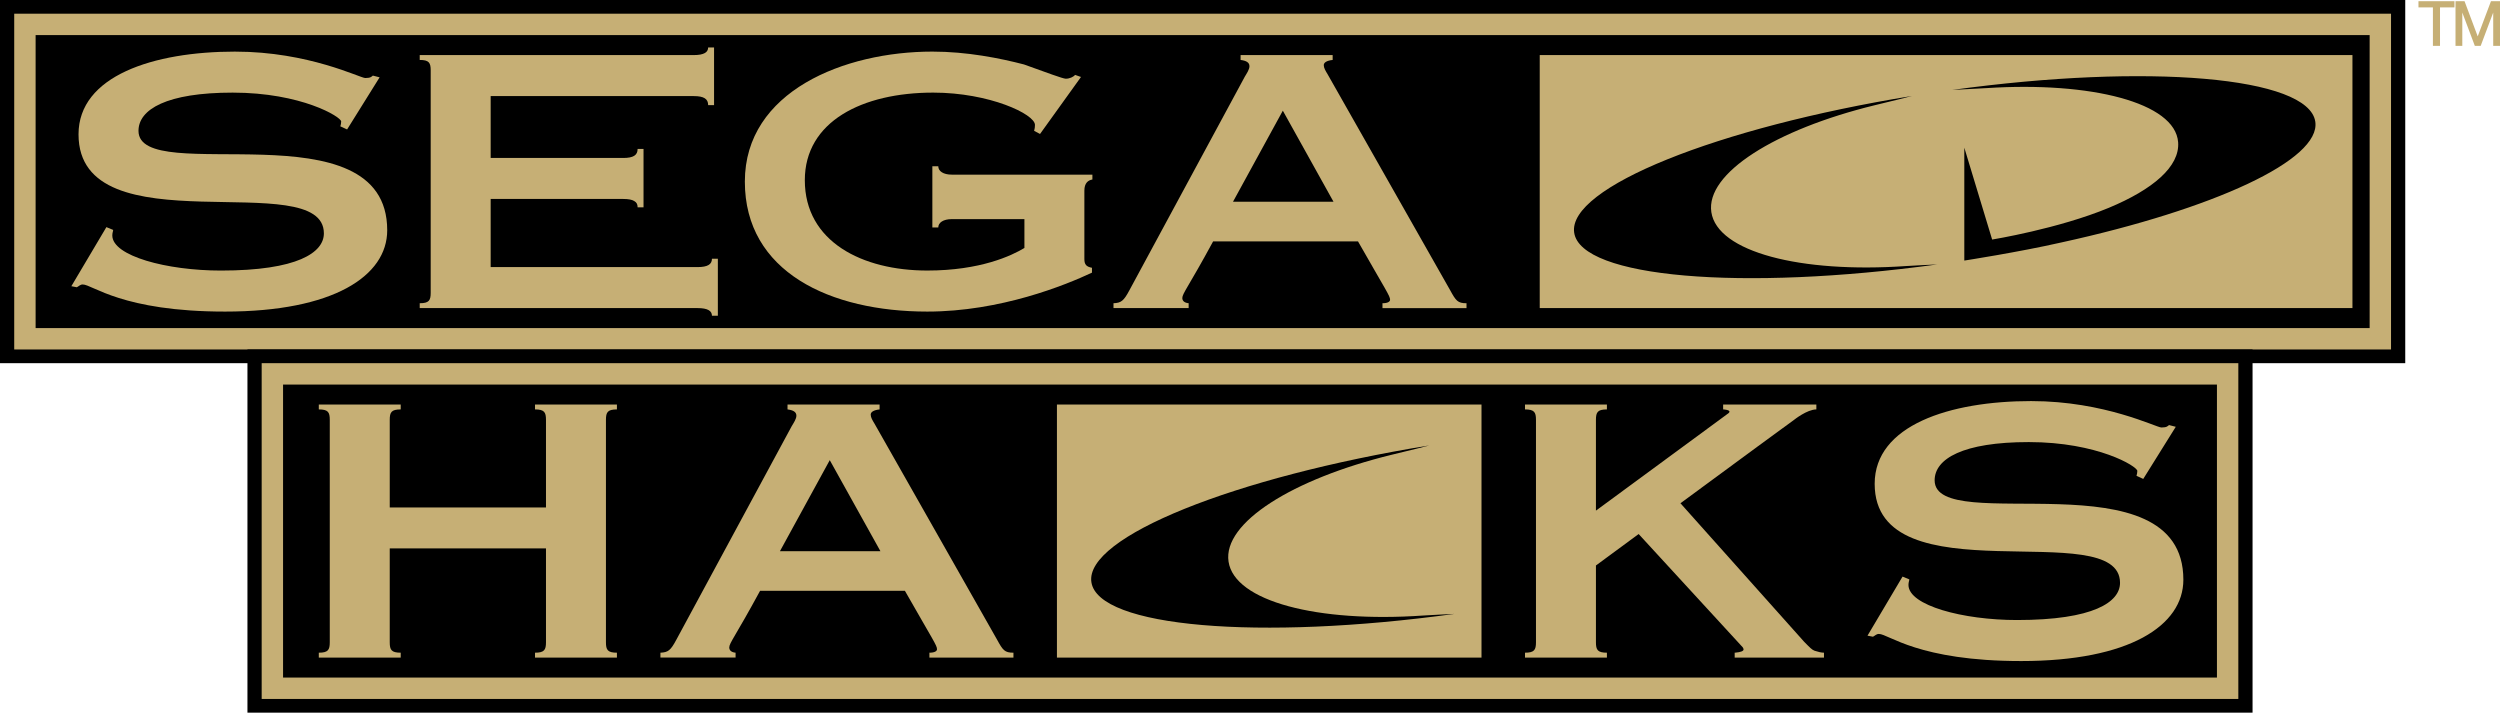
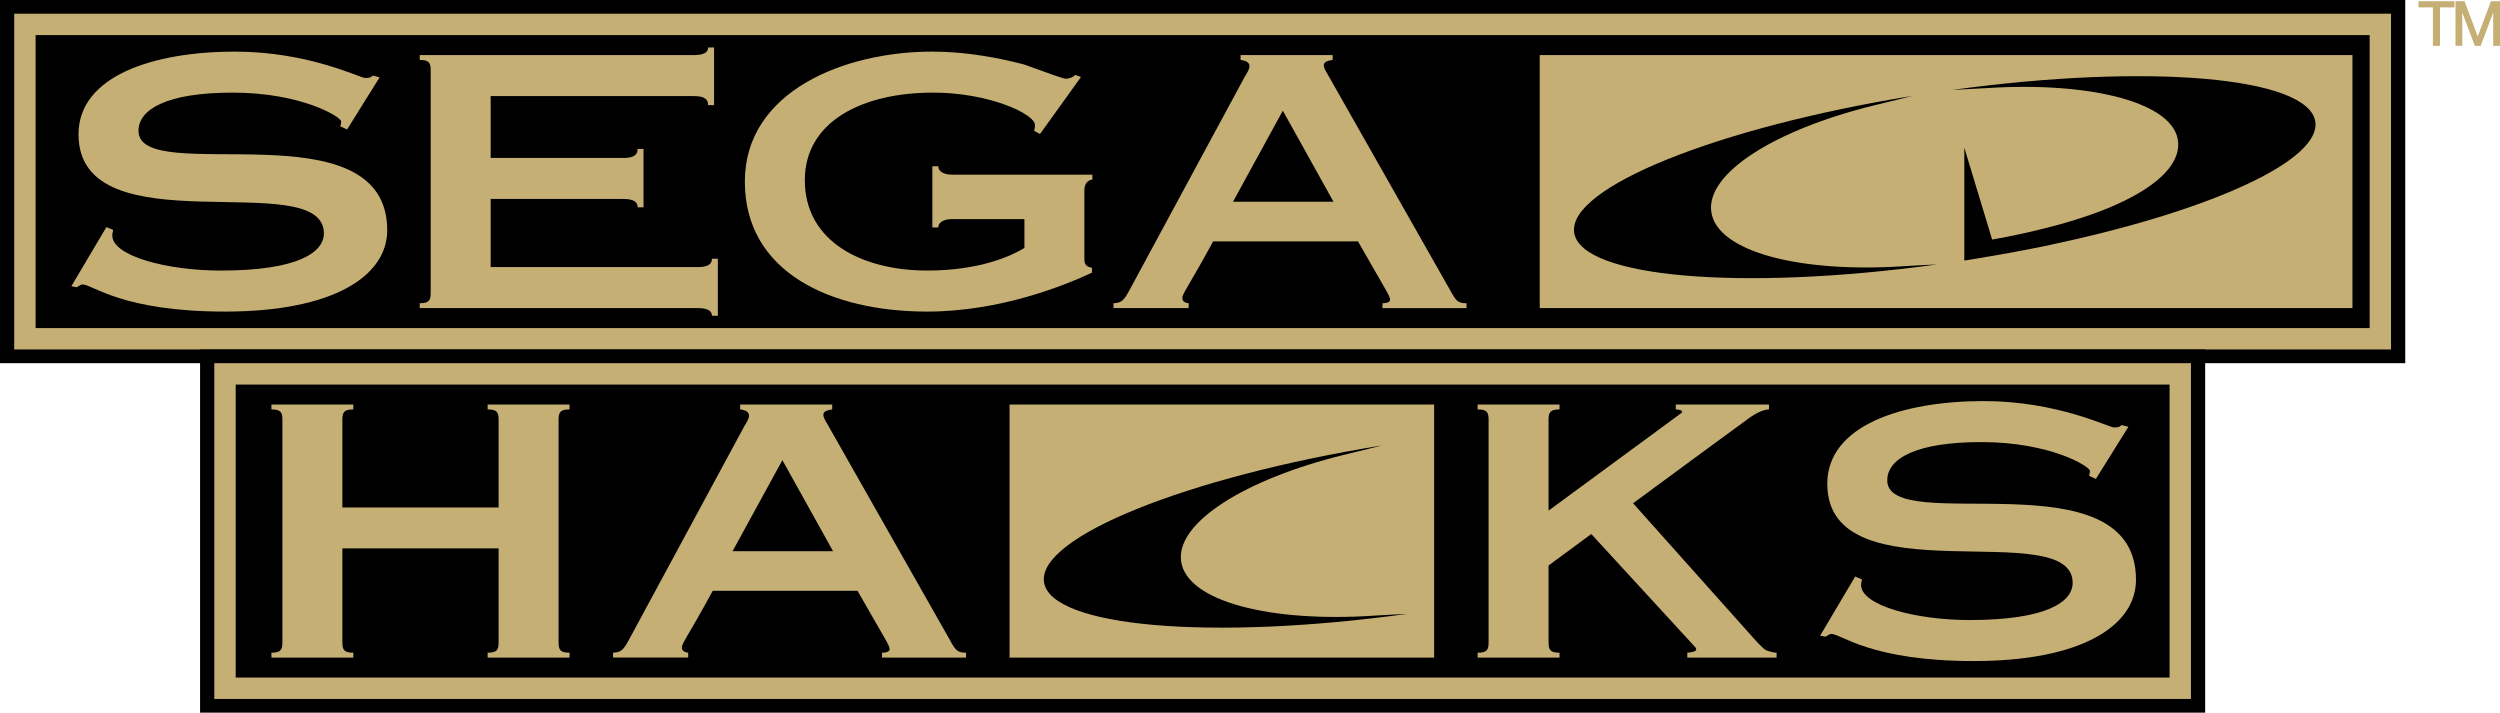
<svg xmlns="http://www.w3.org/2000/svg" version="1.2" width="574.785" height="163.849" viewBox="-2.153 -3.275 574.785 163.849" xml:space="preserve" id="svg5">
  <defs id="defs5">
        
    
        
    </defs>
  <g id="g1">
    <path d="m -2.153,-3.275 h 553 v 83.5 h -553 z" id="path1" style="display:inline" />
    <path d="m 51.921,8.59 c -18.836,0 -36.02,5.595 -36.02,19.02 0,26.526 56.41,7.11 56.41,22.77 0,4.398 -6.02,8.551 -23.691,8.551 -12.428,0 -24.953,-3.352 -24.953,-8.068 -1e-6,-0.638 0.195,-0.958 0.195,-1.279 l -1.553,-0.641 -8.059,13.586 1.262,0.24 c 0.485,-0.243 0.776,-0.641 1.359,-0.641 2.233,0 9.03,6.234 32.719,6.234 24.855,0 37.283,-8.151 37.283,-18.699 0,-28.926 -57.186,-9.751 -57.186,-22.855 0,-4.954 6.504,-8.789 21.65,-8.789 15.826,0 24.953,5.594 24.953,6.633 0,0.4 -0.096,0.799 -0.193,1.119 l 1.553,0.719 7.475,-11.986 -1.553,-0.398 c -0.292,0.24 -0.486,0.559 -1.748,0.559 -1.165,0 -13.01,-6.072 -29.904,-6.072 z" style="display:inline;fill:#c6af75" id="path19" />
    <path d="m 160.66,7.631 c 0,1.118 -0.971,1.758 -3.301,1.758 H 94.345 v 1.119 c 2.135,0 2.525,0.638 2.525,2.396 v 51.139 c 0,1.758 -0.389,2.398 -2.525,2.398 v 1.119 h 63.887 c 2.33,0 3.301,0.64 3.301,1.758 h 1.359 V 56.215 h -1.359 c 0,1.277 -0.971,1.918 -3.301,1.918 H 110.658 V 42.469 h 30.486 c 1.165,0 2.038,0.161 2.523,0.48 0.583,0.321 0.777,0.798 0.777,1.438 h 1.359 V 30.965 h -1.359 c 0,1.438 -0.971,2.078 -3.301,2.078 H 110.658 V 18.819 h 46.701 c 2.33,0 3.301,0.64 3.301,2.078 h 1.359 V 7.631 Z" style="display:inline;fill:#c6af75" id="path17" />
    <path d="m 212.206,8.588 c -20.195,0 -43.107,9.111 -43.107,29.887 0,20.774 19.612,29.887 41.943,29.887 16.797,0 31.748,-6.075 37.865,-8.951 v -1.119 c -1.262,-0.24 -1.748,-0.719 -1.748,-1.998 V 40.553 c 0,-1.758 0.875,-2.397 1.846,-2.557 v -1.119 h -32.33 c -1.942,0 -3.107,-0.8 -3.107,-1.918 h -1.359 v 14.062 h 1.359 c 0,-1.117 1.165,-1.916 3.107,-1.916 h 16.699 v 6.631 c -2.913,1.756 -10.098,5.191 -22.332,5.191 -14.952,0 -28.156,-6.628 -28.156,-20.771 0,-13.505 13.205,-20.139 29.516,-20.139 12.913,0 23.398,4.954 23.398,7.432 9.6e-4,0.46 -0.064,0.916 -0.193,1.357 l 1.359,0.721 9.416,-13.105 -1.357,-0.479 c -0.388,0.479 -1.263,0.879 -2.137,0.879 -0.68,0 -4.465,-1.439 -9.611,-3.277 -5.534,-1.439 -13.108,-2.957 -21.07,-2.957 z" style="display:inline;fill:#c6af75" id="path18" />
    <path d="m 283.076,9.389 v 1.121 c 1.265,0.159 2.039,0.558 2.039,1.438 0,0.718 -0.582,1.597 -1.066,2.396 l -26.506,49.062 c -1.359,2.558 -1.941,2.957 -3.689,3.037 v 1.117 h 17.279 v -1.119 c -0.874,-0.078 -1.457,-0.478 -1.457,-1.197 0,-1.039 1.457,-2.638 7.088,-13.025 h 33.303 c 6.506,11.428 7.379,12.547 7.379,13.426 0,0.399 -0.484,0.799 -1.748,0.799 v 1.119 h 19.32 V 66.444 c -2.037,0 -2.428,-0.559 -3.785,-3.037 L 303.076,13.786 c -0.485,-0.8 -0.875,-1.439 -0.875,-2.078 0,-0.56 0.584,-1.039 2.041,-1.199 V 9.389 Z m 9.711,12.783 11.652,20.938 h -23.109 z" style="display:inline;fill:#c6af75" id="path20" />
    <path fill="#c6af75" d="M 547.578,77.074 H 1.117 V -0.125 h 546.46 V 77.074 Z M 6.034,72.157 H 542.661 V 4.792 H 6.034 Z" id="path3" style="display:inline" />
    <path fill="#c6af75" d="M 351.853,9.389 V 67.56 H 538.708 V 9.389 Z m 7.922,40.836 c -1.555,-10.357 32.85,-24.163 77.67,-31.438 -1.012,0.261 -2.969,0.762 -2.969,0.762 l -5.623,1.374 C 405.99,26.51 389.972,36.575 391.308,45.5 c 1.369,9.137 20.469,14.083 44.766,12.393 1.35,-0.096 6.139,-0.326 7.182,-0.373 -44.989,6.179 -81.93,3.064 -83.481,-7.295 z m 112.039,2.237 c -9.932,2.257 -22.346,4.173 -22.346,4.173 V 30.676 l 6.4,21.124 c 0,0 15.242,-2.474 26.844,-7.304 10.084,-4.199 16.34,-9.466 15.918,-15.077 -0.684,-9.115 -20.068,-13.978 -44,-12.439 -1.596,0.103 -6.895,0.375 -7.936,0.421 44.98,-6.181 81.916,-3.064 83.471,7.293 1.321,8.81 -23.371,20.109 -58.351,27.768 z" id="path4" style="display:inline" />
    <path d="m 553.886,-1.576 h 3.321 v 8.848 h 1.632 v -8.848 h 3.323 V -3 h -8.276 z M 570.556,-3 567.509,5.09 564.478,-3 h -2.074 V 7.272 h 1.56 V -0.4 l 2.881,7.672 h 1.346 l 2.879,-7.669 v 7.669 h 1.562 V -3 Z" id="path5" style="fill:#c6af75" />
  </g>
-   <g id="g23" transform="translate(56.8925,-15.46912)" style="display:inline">
+   <g id="g23" transform="translate(46.0005,-15.46912)" style="display:inline">
    <path d="m -2.153,92.543 h 461 v 83.5 h -461 z" id="path21" style="display:inline" />
    <path fill="#c6af75" d="M 455.578,172.892 H 1.117 V 95.693 h 454.46 v 77.199 z m -449.544,-4.917 h 444.627 v -67.365 H 6.034 Z" id="path22" style="display:inline" />
    <path id="path1-9" style="display:inline;fill:#c6af75;stroke-width:1.24" d="m 14.251,105.206 v 1.119 c 2.135,0 2.523,0.638 2.523,2.396 v 51.139 c 0,1.758 -0.387,2.398 -2.523,2.398 v 1.121 h 2.523 13.787 2.523 v -1.121 c -2.136,0 -2.523,-0.64 -2.523,-2.398 v -21.574 h 35.922 v 21.574 c 0,1.758 -0.387,2.398 -2.523,2.398 v 1.121 h 2.523 13.787 2.523 v -1.121 c -2.136,0 -2.523,-0.64 -2.523,-2.398 v -51.139 c 0,-1.758 0.388,-2.396 2.523,-2.396 v -1.119 h -2.523 -13.787 -2.523 v 1.119 c 2.135,0 2.523,0.638 2.523,2.396 v 20.139 H 30.562 v -20.139 c 0,-1.758 0.388,-2.396 2.523,-2.396 v -1.119 h -2.523 -13.787 z" />
    <path d="m 122.017,105.207 v 1.119 c 1.265,0.159 2.039,0.558 2.039,1.438 0,0.718 -0.582,1.597 -1.066,2.396 l -26.506,49.062 c -1.359,2.558 -1.941,2.957 -3.689,3.037 v 1.117 h 17.279 v -1.119 c -0.874,-0.078 -1.455,-0.478 -1.455,-1.197 0,-1.039 1.455,-2.638 7.086,-13.025 h 33.303 c 6.506,11.428 7.379,12.547 7.379,13.426 0,0.399 -0.484,0.799 -1.748,0.799 v 1.119 h 19.32 v -1.119 c -2.037,0 -2.428,-0.559 -3.785,-3.037 l -28.156,-49.621 c -0.485,-0.8 -0.875,-1.439 -0.875,-2.078 0,-0.56 0.584,-1.037 2.041,-1.197 v -1.119 z m 9.711,12.783 11.652,20.936 h -23.109 z" style="display:inline;fill:#c6af75" id="path9" />
    <path fill="#c6af75" d="m 183.958,105.208 v 58.171 h 97.615 v -58.171 z m 7.922,40.836 c -1.555,-10.357 32.85,-24.163 77.67,-31.438 -1.012,0.261 -2.969,0.762 -2.969,0.762 l -5.623,1.374 c -22.863,5.587 -38.881,15.652 -37.545,24.577 1.369,9.137 20.469,14.083 44.766,12.393 1.35,-0.096 6.139,-0.326 7.182,-0.373 -44.989,6.179 -81.93,3.064 -83.481,-7.295 z" id="path4-4" style="display:inline" />
    <path id="path16" style="display:inline;fill:#c6af75;stroke-width:1.24" d="m 291.573,105.206 v 1.119 c 2.135,0 2.523,0.638 2.523,2.396 v 51.139 c 0,1.758 -0.387,2.398 -2.523,2.398 v 1.121 h 2.523 13.787 2.523 v -1.121 c -2.136,0 -2.523,-0.64 -2.523,-2.398 v -17.656 c 0.594,-0.437 6.232,-4.587 9.82,-7.229 l 23.943,26.061 c 0.103,0.164 0.178,0.323 0.178,0.48 0,0.339 -0.565,0.627 -1.922,0.736 -0.044,6e-4 -0.075,0.006 -0.121,0.006 v 1.121 h 2.523 1.576 9.812 2.523 1.576 2.322 0.201 v -1.121 c -0.592,0 -1.367,-0.187 -2.174,-0.453 -0.598,-0.239 -0.958,-0.602 -2.406,-2.08 l -28.422,-31.826 c 12.849,-9.456 26.025,-19.145 26.125,-19.178 0,0 2.988,-2.396 5.123,-2.396 v -1.119 h -2.523 -0.076 -2.523 -13.711 -0.076 -2.523 v 0.611 0.5 c 0.108,0.01 0.223,0.019 0.32,0.031 0.084,0.009 0.169,0.023 0.254,0.037 0.005,7.7e-4 0.009,10e-4 0.014,0.002 0.068,0.012 0.132,0.024 0.193,0.037 0.006,0.001 0.012,0.003 0.018,0.004 0.03,0.007 0.06,0.014 0.09,0.021 0.02,0.005 0.041,0.01 0.06,0.016 0.327,0.091 0.508,0.216 0.508,0.387 0,0.101 -0.084,0.21 -0.195,0.322 l -30.508,22.42 v -20.873 c 0,-1.758 0.388,-2.396 2.523,-2.396 v -1.119 h -2.523 -13.787 z m 64.574,1.246 c -0.164,0.042 -0.284,0.09 -0.361,0.141 0.077,-0.051 0.197,-0.098 0.361,-0.141 z m -44.928,21.525 c 0.29,0.054 0.784,0.069 1.434,0.045 -0.649,0.024 -1.144,0.009 -1.434,-0.045 z" />
    <path d="m 407.989,104.407 c -18.836,0 -36.021,5.595 -36.021,19.02 0,26.526 56.41,7.11 56.41,22.77 0,4.398 -6.02,8.551 -23.691,8.551 -12.428,0 -24.951,-3.352 -24.951,-8.068 0,-0.638 0.193,-0.958 0.193,-1.279 l -1.553,-0.641 -8.059,13.586 1.262,0.24 c 0.485,-0.243 0.776,-0.641 1.359,-0.641 2.233,0 9.03,6.234 32.719,6.234 24.855,0 37.283,-8.151 37.283,-18.699 0,-28.926 -57.186,-9.75 -57.186,-22.854 0,-4.954 6.504,-8.791 21.65,-8.791 15.826,0 24.953,5.594 24.953,6.633 0,0.4 -0.096,0.799 -0.193,1.119 l 1.553,0.719 7.477,-11.986 -1.555,-0.398 c -0.292,0.24 -0.486,0.559 -1.748,0.559 -1.165,0 -13.008,-6.072 -29.902,-6.072 z" style="display:inline;fill:#c6af75" id="path8" />
  </g>
</svg>
